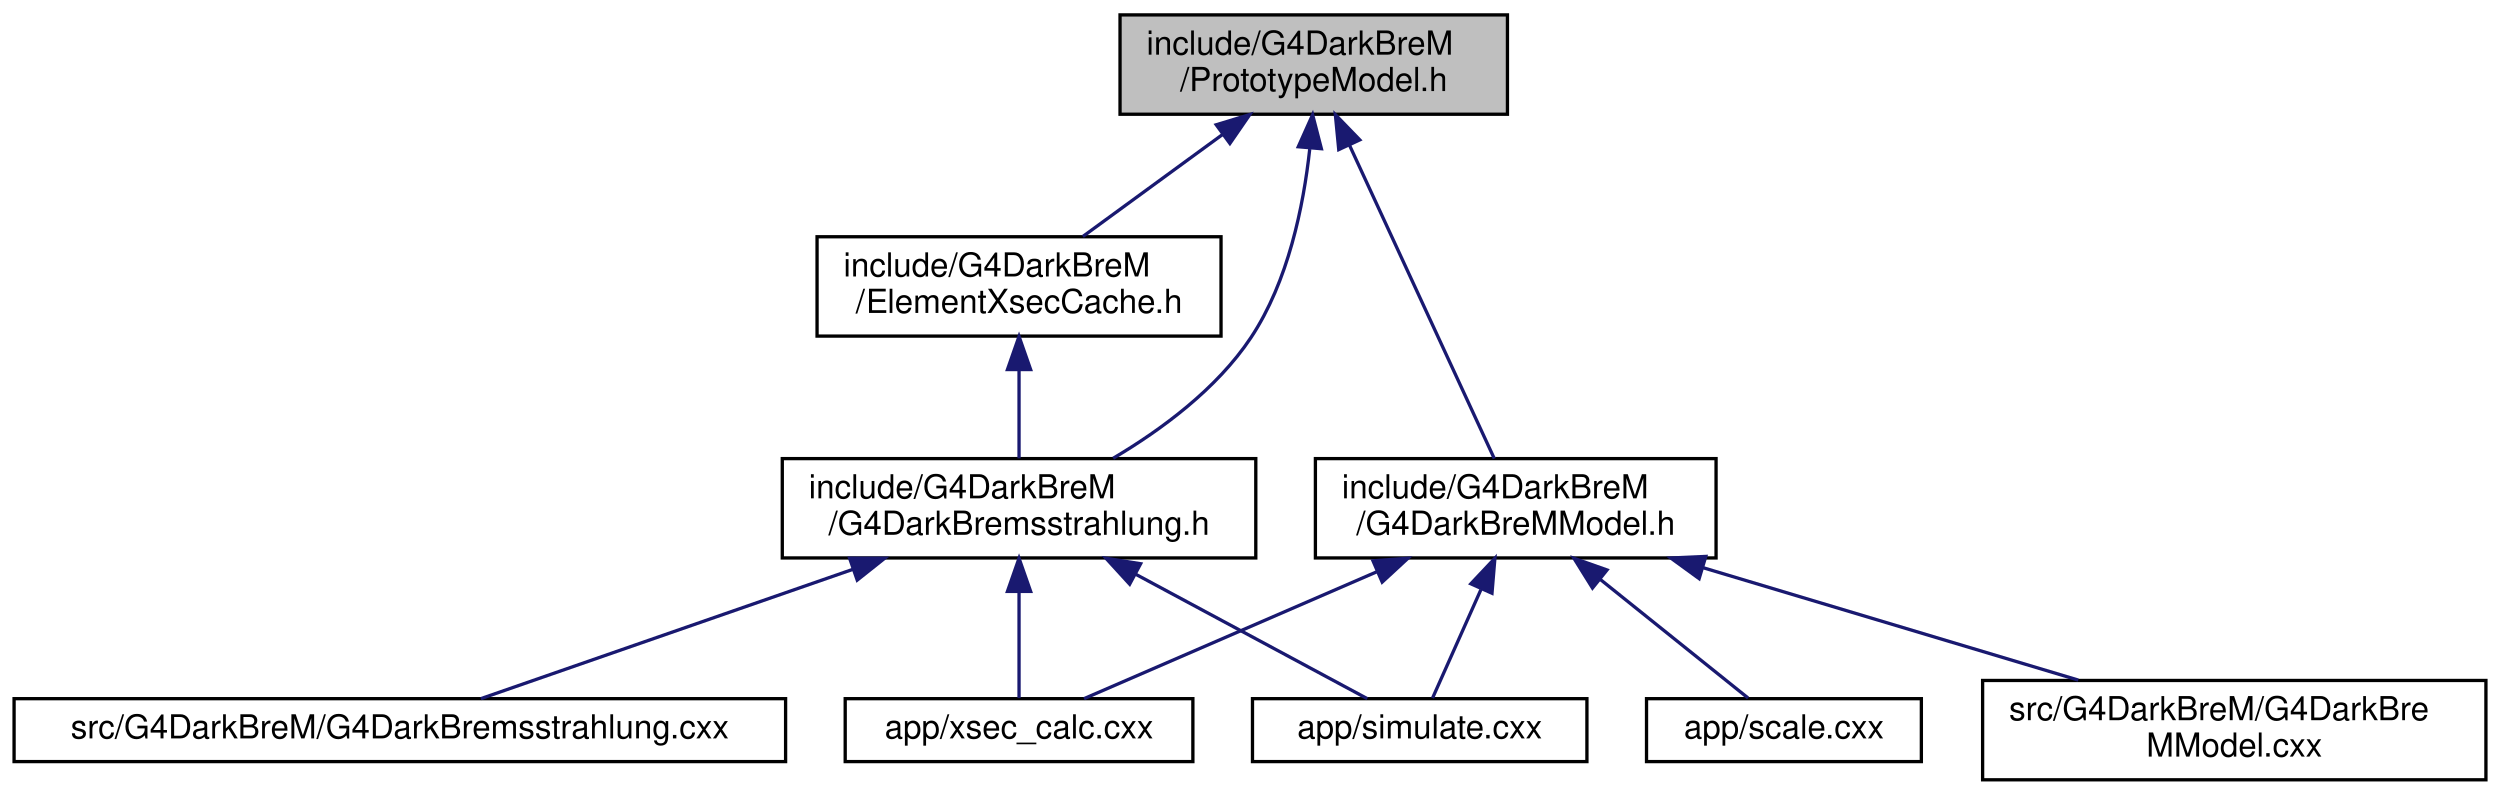
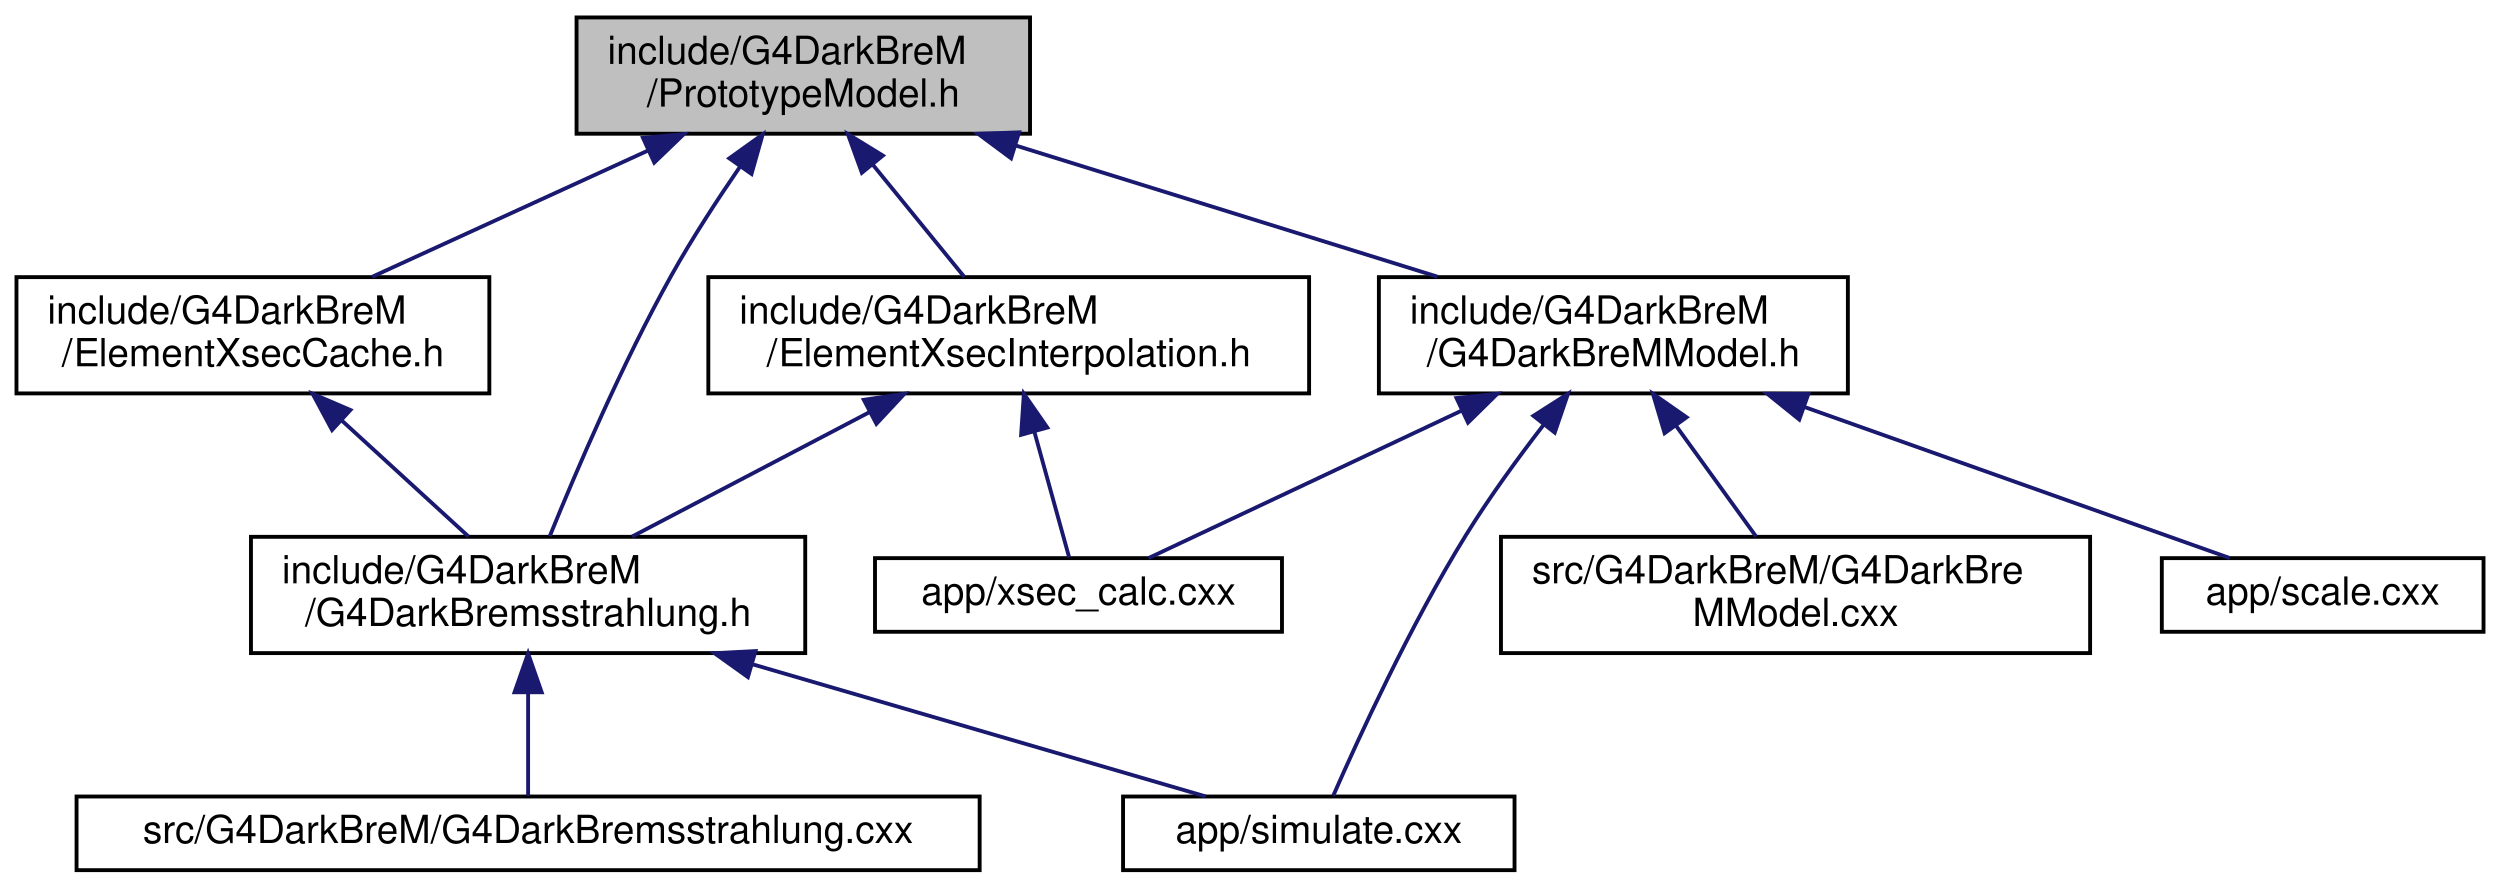
- <svg xmlns="http://www.w3.org/2000/svg" xmlns:xlink="http://www.w3.org/1999/xlink" width="755pt" height="240pt" viewBox="0.00 0.00 754.50 240.00">
-   <g id="graph0" class="graph" transform="scale(1 1) rotate(0) translate(4 236)">
+ <svg xmlns="http://www.w3.org/2000/svg" xmlns:xlink="http://www.w3.org/1999/xlink" width="645pt" height="229pt" viewBox="0.00 0.00 644.50 229.00">
+   <g id="graph0" class="graph" transform="scale(1 1) rotate(0) translate(4 225)">
    <g id="node1" class="node">
      <g id="a_node1">
        <a xlink:title="Class providing a prototype model for dark brem.">
-           <polygon fill="#bfbfbf" stroke="black" points="334,-201.5 334,-231.5 451,-231.5 451,-201.5 334,-201.5" />
-           <text text-anchor="start" x="342" y="-219.5" font-family="Helvetica,sans-Serif" font-size="10.00">include/G4DarkBreM</text>
-           <text text-anchor="middle" x="392.5" y="-208.5" font-family="Helvetica,sans-Serif" font-size="10.00">/PrototypeModel.h</text>
+           <polygon fill="#bfbfbf" stroke="black" points="144.5,-190.5 144.5,-220.5 261.5,-220.5 261.5,-190.5 144.5,-190.5" />
+           <text text-anchor="start" x="152.5" y="-208.5" font-family="Helvetica,sans-Serif" font-size="10.00">include/G4DarkBreM</text>
+           <text text-anchor="middle" x="203" y="-197.5" font-family="Helvetica,sans-Serif" font-size="10.00">/PrototypeModel.h</text>
        </a>
      </g>
    </g>
    <g id="node2" class="node">
      <g id="a_node2">
        <a xlink:href="ElementXsecCache_8h_source.html" target="_top" xlink:title=" ">
-           <polygon fill="none" stroke="black" points="242.5,-134.5 242.5,-164.5 364.5,-164.5 364.5,-134.5 242.5,-134.5" />
-           <text text-anchor="start" x="250.5" y="-152.5" font-family="Helvetica,sans-Serif" font-size="10.00">include/G4DarkBreM</text>
-           <text text-anchor="middle" x="303.5" y="-141.5" font-family="Helvetica,sans-Serif" font-size="10.00">/ElementXsecCache.h</text>
+           <polygon fill="none" stroke="black" points="0,-123.5 0,-153.5 122,-153.5 122,-123.5 0,-123.5" />
+           <text text-anchor="start" x="8" y="-141.5" font-family="Helvetica,sans-Serif" font-size="10.00">include/G4DarkBreM</text>
+           <text text-anchor="middle" x="61" y="-130.5" font-family="Helvetica,sans-Serif" font-size="10.00">/ElementXsecCache.h</text>
        </a>
      </g>
    </g>
    <g id="edge1" class="edge">
-       <path fill="none" stroke="midnightblue" d="M365.05,-195.45C351.36,-185.45 335.13,-173.6 322.77,-164.58" />
-       <polygon fill="midnightblue" stroke="midnightblue" points="363.05,-198.32 373.19,-201.4 367.18,-192.67 363.05,-198.32" />
+       <path fill="none" stroke="midnightblue" d="M162.87,-186.13C140.31,-175.8 112.58,-163.11 91.75,-153.58" />
+       <polygon fill="midnightblue" stroke="midnightblue" points="161.64,-189.42 172.19,-190.4 164.55,-183.05 161.64,-189.42" />
    </g>
    <g id="node3" class="node">
      <g id="a_node3">
        <a xlink:href="G4DarkBremsstrahlung_8h.html" target="_top" xlink:title="Class providing the Dark Bremsstrahlung process class.">
-           <polygon fill="none" stroke="black" points="232,-67.5 232,-97.5 375,-97.5 375,-67.5 232,-67.5" />
-           <text text-anchor="start" x="240" y="-85.5" font-family="Helvetica,sans-Serif" font-size="10.00">include/G4DarkBreM</text>
-           <text text-anchor="middle" x="303.5" y="-74.5" font-family="Helvetica,sans-Serif" font-size="10.00">/G4DarkBremsstrahlung.h</text>
+           <polygon fill="none" stroke="black" points="60.5,-56.5 60.5,-86.5 203.5,-86.5 203.5,-56.5 60.5,-56.5" />
+           <text text-anchor="start" x="68.5" y="-74.5" font-family="Helvetica,sans-Serif" font-size="10.00">include/G4DarkBreM</text>
+           <text text-anchor="middle" x="132" y="-63.5" font-family="Helvetica,sans-Serif" font-size="10.00">/G4DarkBremsstrahlung.h</text>
        </a>
      </g>
    </g>
-     <g id="edge11" class="edge">
-       <path fill="none" stroke="midnightblue" d="M391.29,-190.99C389.42,-173.81 384.8,-150.96 373.5,-134 363.2,-118.53 346.46,-106.2 331.93,-97.6" />
-       <polygon fill="midnightblue" stroke="midnightblue" points="387.83,-191.68 392.16,-201.35 394.81,-191.09 387.83,-191.68" />
+     <g id="edge13" class="edge">
+       <path fill="none" stroke="midnightblue" d="M186.67,-181.99C180.78,-173.42 174.28,-163.45 169,-154 156.27,-131.21 144.31,-103.23 137.6,-86.69" />
+       <polygon fill="midnightblue" stroke="midnightblue" points="183.91,-184.15 192.52,-190.32 189.64,-180.12 183.91,-184.15" />
    </g>
-     <g id="node7" class="node">
-       <g id="a_node7">
-         <a xlink:href="G4DarkBreMModel_8h_source.html" target="_top" xlink:title=" ">
-           <polygon fill="none" stroke="black" points="393,-67.5 393,-97.5 514,-97.5 514,-67.5 393,-67.5" />
-           <text text-anchor="start" x="401" y="-85.5" font-family="Helvetica,sans-Serif" font-size="10.00">include/G4DarkBreM</text>
-           <text text-anchor="middle" x="453.5" y="-74.5" font-family="Helvetica,sans-Serif" font-size="10.00">/G4DarkBreMModel.h</text>
+     <g id="node6" class="node">
+       <g id="a_node6">
+         <a xlink:href="ElementXsecInterpolation_8h_source.html" target="_top" xlink:title=" ">
+           <polygon fill="none" stroke="black" points="178.5,-123.5 178.5,-153.5 333.5,-153.5 333.5,-123.5 178.5,-123.5" />
+           <text text-anchor="start" x="186.5" y="-141.5" font-family="Helvetica,sans-Serif" font-size="10.00">include/G4DarkBreM</text>
+           <text text-anchor="middle" x="256" y="-130.5" font-family="Helvetica,sans-Serif" font-size="10.00">/ElementXsecInterpolation.h</text>
        </a>
      </g>
    </g>
-     <g id="edge6" class="edge">
-       <path fill="none" stroke="midnightblue" d="M403.31,-192.12C415.98,-164.68 436.59,-120.09 447.02,-97.52" />
-       <polygon fill="midnightblue" stroke="midnightblue" points="400.05,-190.83 399.03,-201.37 406.4,-193.76 400.05,-190.83" />
+     <g id="edge5" class="edge">
+       <path fill="none" stroke="midnightblue" d="M220.98,-182.45C228.77,-172.9 237.65,-162 244.52,-153.58" />
+       <polygon fill="midnightblue" stroke="midnightblue" points="218.11,-180.43 214.5,-190.4 223.53,-184.86 218.11,-180.43" />
+     </g>
+     <g id="node8" class="node">
+       <g id="a_node8">
+         <a xlink:href="G4DarkBreMModel_8h_source.html" target="_top" xlink:title=" ">
+           <polygon fill="none" stroke="black" points="351.5,-123.5 351.5,-153.5 472.5,-153.5 472.5,-123.5 351.5,-123.5" />
+           <text text-anchor="start" x="359.5" y="-141.5" font-family="Helvetica,sans-Serif" font-size="10.00">include/G4DarkBreM</text>
+           <text text-anchor="middle" x="412" y="-130.5" font-family="Helvetica,sans-Serif" font-size="10.00">/G4DarkBreMModel.h</text>
+         </a>
+       </g>
+     </g>
+     <g id="edge8" class="edge">
+       <path fill="none" stroke="midnightblue" d="M257.84,-187.44C291.72,-176.91 334.67,-163.55 366.63,-153.61" />
+       <polygon fill="midnightblue" stroke="midnightblue" points="256.6,-184.16 248.09,-190.48 258.68,-190.85 256.6,-184.16" />
    </g>
    <g id="edge2" class="edge">
-       <path fill="none" stroke="midnightblue" d="M303.5,-124.11C303.5,-115.15 303.5,-105.32 303.5,-97.58" />
-       <polygon fill="midnightblue" stroke="midnightblue" points="300,-124.4 303.5,-134.4 307,-124.4 300,-124.4" />
+       <path fill="none" stroke="midnightblue" d="M83.83,-116.6C94.55,-106.78 107.05,-95.34 116.62,-86.58" />
+       <polygon fill="midnightblue" stroke="midnightblue" points="81.42,-114.06 76.41,-123.4 86.15,-119.22 81.42,-114.06" />
    </g>
    <g id="node4" class="node">
      <g id="a_node4">
        <a xlink:href="G4DarkBremsstrahlung_8cxx.html" target="_top" xlink:title="Class providing the Dark Bremsstrahlung process class.">
-           <polygon fill="none" stroke="black" points="0,-6 0,-25 233,-25 233,-6 0,-6" />
-           <text text-anchor="middle" x="116.5" y="-13" font-family="Helvetica,sans-Serif" font-size="10.00">src/G4DarkBreM/G4DarkBremsstrahlung.cxx</text>
+           <polygon fill="none" stroke="black" points="15.5,-0.5 15.5,-19.5 248.5,-19.5 248.5,-0.5 15.5,-0.5" />
+           <text text-anchor="middle" x="132" y="-7.5" font-family="Helvetica,sans-Serif" font-size="10.00">src/G4DarkBreM/G4DarkBremsstrahlung.cxx</text>
        </a>
      </g>
    </g>
    <g id="edge3" class="edge">
-       <path fill="none" stroke="midnightblue" d="M253.46,-64.11C217.08,-51.46 169.41,-34.89 140.97,-25.01" />
-       <polygon fill="midnightblue" stroke="midnightblue" points="252.33,-67.42 262.92,-67.4 254.63,-60.81 252.33,-67.42" />
+       <path fill="none" stroke="midnightblue" d="M132,-46.29C132,-36.86 132,-26.65 132,-19.66" />
+       <polygon fill="midnightblue" stroke="midnightblue" points="128.5,-46.4 132,-56.4 135.5,-46.4 128.5,-46.4" />
    </g>
    <g id="node5" class="node">
      <g id="a_node5">
        <a xlink:href="simulate_8cxx.html" target="_top" xlink:title=" ">
-           <polygon fill="none" stroke="black" points="374,-6 374,-25 475,-25 475,-6 374,-6" />
-           <text text-anchor="middle" x="424.5" y="-13" font-family="Helvetica,sans-Serif" font-size="10.00">app/simulate.cxx</text>
+           <polygon fill="none" stroke="black" points="285.5,-0.5 285.5,-19.5 386.5,-19.5 386.5,-0.5 285.5,-0.5" />
+           <text text-anchor="middle" x="336" y="-7.5" font-family="Helvetica,sans-Serif" font-size="10.00">app/simulate.cxx</text>
        </a>
      </g>
    </g>
    <g id="edge4" class="edge">
-       <path fill="none" stroke="midnightblue" d="M338.61,-62.64C361.76,-50.2 390.97,-34.51 408.66,-25.01" />
-       <polygon fill="midnightblue" stroke="midnightblue" points="336.91,-59.58 329.76,-67.4 340.22,-65.75 336.91,-59.58" />
+       <path fill="none" stroke="midnightblue" d="M190.05,-53.57C228.21,-42.44 276.5,-28.35 306.84,-19.51" />
+       <polygon fill="midnightblue" stroke="midnightblue" points="188.71,-50.31 180.09,-56.47 190.67,-57.03 188.71,-50.31" />
    </g>
-     <g id="node6" class="node">
-       <g id="a_node6">
+     <g id="edge6" class="edge">
+       <path fill="none" stroke="midnightblue" d="M220.16,-118.71C200.61,-108.46 176.8,-95.98 158.85,-86.58" />
+       <polygon fill="midnightblue" stroke="midnightblue" points="218.61,-121.85 229.09,-123.4 221.86,-115.65 218.61,-121.85" />
+     </g>
+     <g id="node7" class="node">
+       <g id="a_node7">
        <a xlink:href="xsec__calc_8cxx.html" target="_top" xlink:title=" ">
-           <polygon fill="none" stroke="black" points="251,-6 251,-25 356,-25 356,-6 251,-6" />
-           <text text-anchor="middle" x="303.5" y="-13" font-family="Helvetica,sans-Serif" font-size="10.00">app/xsec_calc.cxx</text>
-         </a>
-       </g>
-     </g>
-     <g id="edge5" class="edge">
-       <path fill="none" stroke="midnightblue" d="M303.5,-57.25C303.5,-46.02 303.5,-33.38 303.5,-25.19" />
-       <polygon fill="midnightblue" stroke="midnightblue" points="300,-57.4 303.5,-67.4 307,-57.4 300,-57.4" />
-     </g>
-     <g id="edge9" class="edge">
-       <path fill="none" stroke="midnightblue" d="M442.99,-57.94C437.9,-46.54 432.1,-33.55 428.38,-25.19" />
-       <polygon fill="midnightblue" stroke="midnightblue" points="439.94,-59.69 447.21,-67.4 446.33,-56.84 439.94,-59.69" />
-     </g>
-     <g id="edge10" class="edge">
-       <path fill="none" stroke="midnightblue" d="M411.49,-63.3C382.56,-50.76 345.46,-34.68 323.13,-25.01" />
-       <polygon fill="midnightblue" stroke="midnightblue" points="410.39,-66.63 420.95,-67.4 413.17,-60.21 410.39,-66.63" />
-     </g>
-     <g id="node8" class="node">
-       <g id="a_node8">
-         <a xlink:href="G4DarkBreMModel_8cxx.html" target="_top" xlink:title="Source file for dark brem model with some static functions that are helpful to be documented.">
-           <polygon fill="none" stroke="black" points="594.5,-0.5 594.5,-30.5 746.5,-30.5 746.5,-0.5 594.5,-0.5" />
-           <text text-anchor="start" x="602.5" y="-18.5" font-family="Helvetica,sans-Serif" font-size="10.00">src/G4DarkBreM/G4DarkBre</text>
-           <text text-anchor="middle" x="670.5" y="-7.5" font-family="Helvetica,sans-Serif" font-size="10.00">MModel.cxx</text>
+           <polygon fill="none" stroke="black" points="221.5,-62 221.5,-81 326.5,-81 326.5,-62 221.5,-62" />
+           <text text-anchor="middle" x="274" y="-69" font-family="Helvetica,sans-Serif" font-size="10.00">app/xsec_calc.cxx</text>
        </a>
      </g>
    </g>
    <g id="edge7" class="edge">
-       <path fill="none" stroke="midnightblue" d="M509.99,-64.58C545.23,-54.02 590.07,-40.59 623.39,-30.61" />
-       <polygon fill="midnightblue" stroke="midnightblue" points="508.89,-61.25 500.32,-67.48 510.9,-67.96 508.89,-61.25" />
+       <path fill="none" stroke="midnightblue" d="M262.62,-113.6C265.75,-102.28 269.3,-89.46 271.59,-81.19" />
+       <polygon fill="midnightblue" stroke="midnightblue" points="259.2,-112.82 259.91,-123.4 265.95,-114.69 259.2,-112.82" />
+     </g>
+     <g id="edge11" class="edge">
+       <path fill="none" stroke="midnightblue" d="M393.98,-115.37C387.33,-106.76 379.98,-96.66 374,-87 359.56,-63.67 346.04,-34.12 339.73,-19.71" />
+       <polygon fill="midnightblue" stroke="midnightblue" points="391.37,-117.71 400.3,-123.41 396.87,-113.39 391.37,-117.71" />
+     </g>
+     <g id="edge12" class="edge">
+       <path fill="none" stroke="midnightblue" d="M373,-119.13C346.44,-106.62 312.51,-90.64 292.06,-81.01" />
+       <polygon fill="midnightblue" stroke="midnightblue" points="371.52,-122.3 382.06,-123.4 374.5,-115.97 371.52,-122.3" />
    </g>
    <g id="node9" class="node">
      <g id="a_node9">
-         <a xlink:href="scale_8cxx.html" target="_top" xlink:title=" ">
-           <polygon fill="none" stroke="black" points="493,-6 493,-25 576,-25 576,-6 493,-6" />
-           <text text-anchor="middle" x="534.5" y="-13" font-family="Helvetica,sans-Serif" font-size="10.00">app/scale.cxx</text>
+         <a xlink:href="G4DarkBreMModel_8cxx.html" target="_top" xlink:title="Source file for dark brem model with some static functions that are helpful to be documented.">
+           <polygon fill="none" stroke="black" points="383,-56.5 383,-86.5 535,-86.5 535,-56.5 383,-56.5" />
+           <text text-anchor="start" x="391" y="-74.5" font-family="Helvetica,sans-Serif" font-size="10.00">src/G4DarkBreM/G4DarkBre</text>
+           <text text-anchor="middle" x="459" y="-63.5" font-family="Helvetica,sans-Serif" font-size="10.00">MModel.cxx</text>
        </a>
      </g>
    </g>
-     <g id="edge8" class="edge">
-       <path fill="none" stroke="midnightblue" d="M479.04,-61.01C494.07,-48.94 512.31,-34.3 523.67,-25.19" />
-       <polygon fill="midnightblue" stroke="midnightblue" points="476.68,-58.41 471.08,-67.4 481.07,-63.87 476.68,-58.41" />
+     <g id="edge9" class="edge">
+       <path fill="none" stroke="midnightblue" d="M428.16,-115.16C435.01,-105.68 442.79,-94.92 448.82,-86.58" />
+       <polygon fill="midnightblue" stroke="midnightblue" points="425.22,-113.24 422.2,-123.4 430.89,-117.34 425.22,-113.24" />
+     </g>
+     <g id="node10" class="node">
+       <g id="a_node10">
+         <a xlink:href="scale_8cxx.html" target="_top" xlink:title=" ">
+           <polygon fill="none" stroke="black" points="553.5,-62 553.5,-81 636.5,-81 636.5,-62 553.5,-62" />
+           <text text-anchor="middle" x="595" y="-69" font-family="Helvetica,sans-Serif" font-size="10.00">app/scale.cxx</text>
+         </a>
+       </g>
+     </g>
+     <g id="edge10" class="edge">
+       <path fill="none" stroke="midnightblue" d="M461.42,-119.95C496.96,-107.32 543.34,-90.85 571.05,-81.01" />
+       <polygon fill="midnightblue" stroke="midnightblue" points="459.96,-116.75 451.71,-123.4 462.3,-123.35 459.96,-116.75" />
    </g>
  </g>
</svg>
